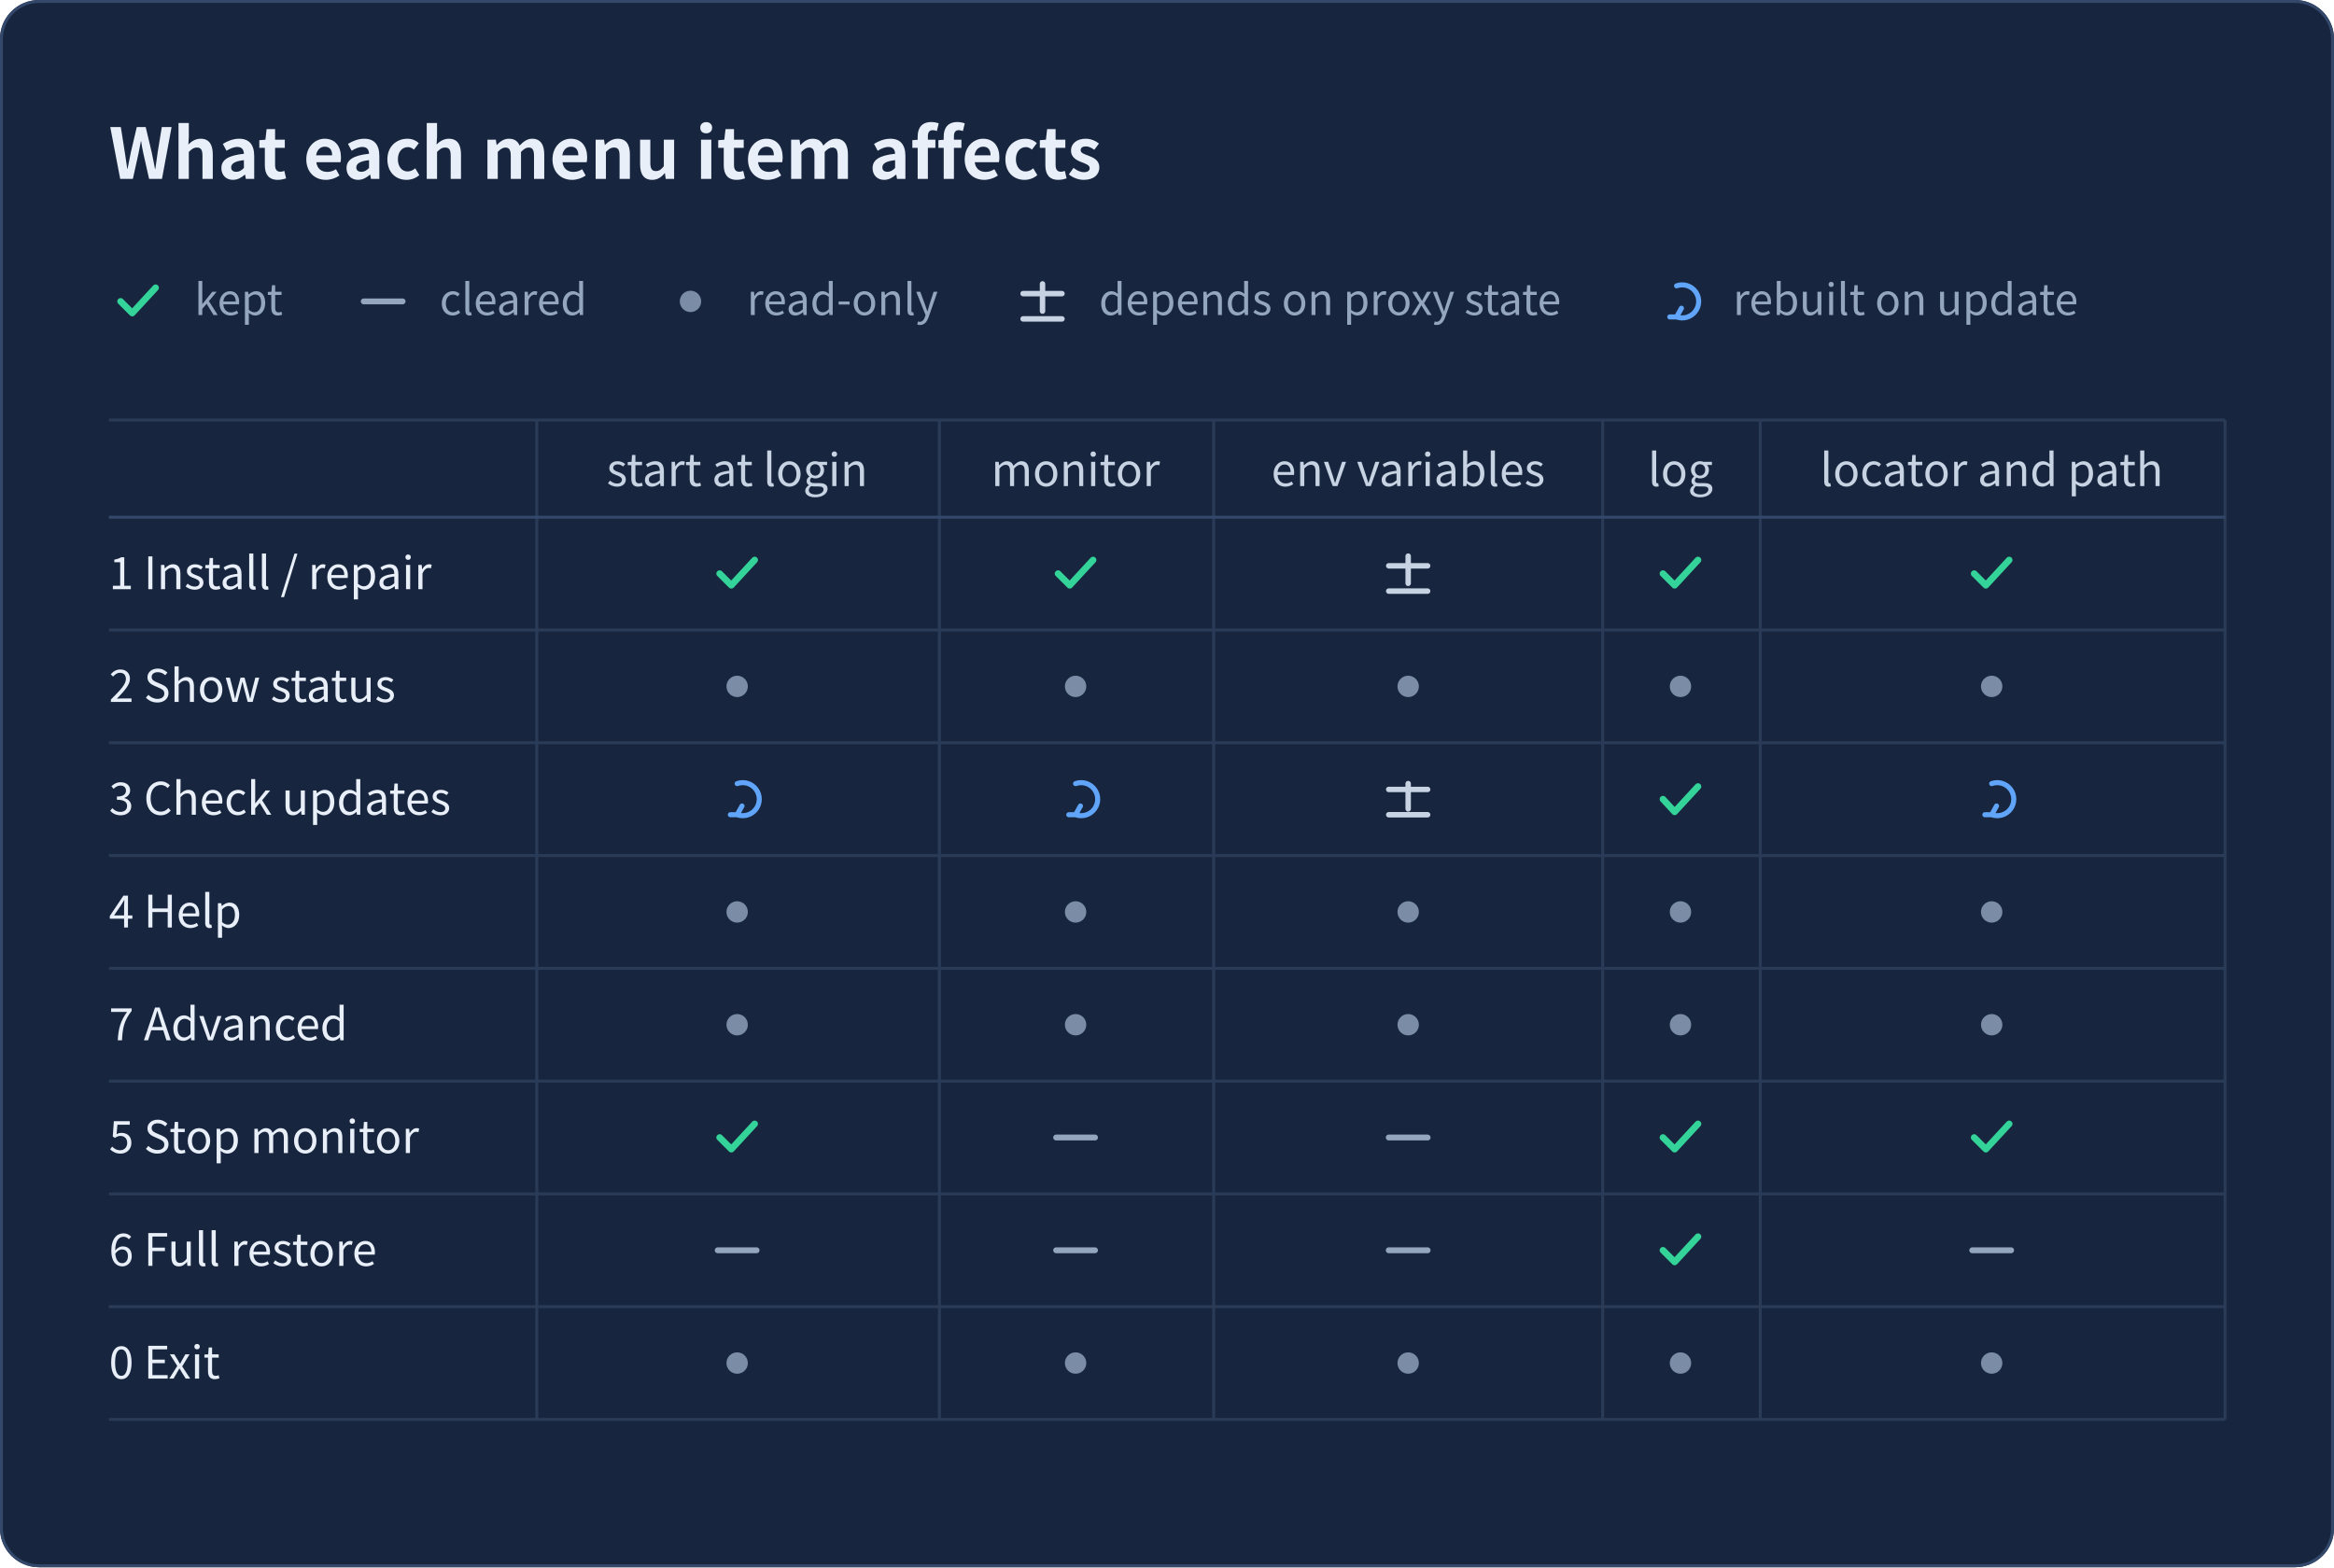
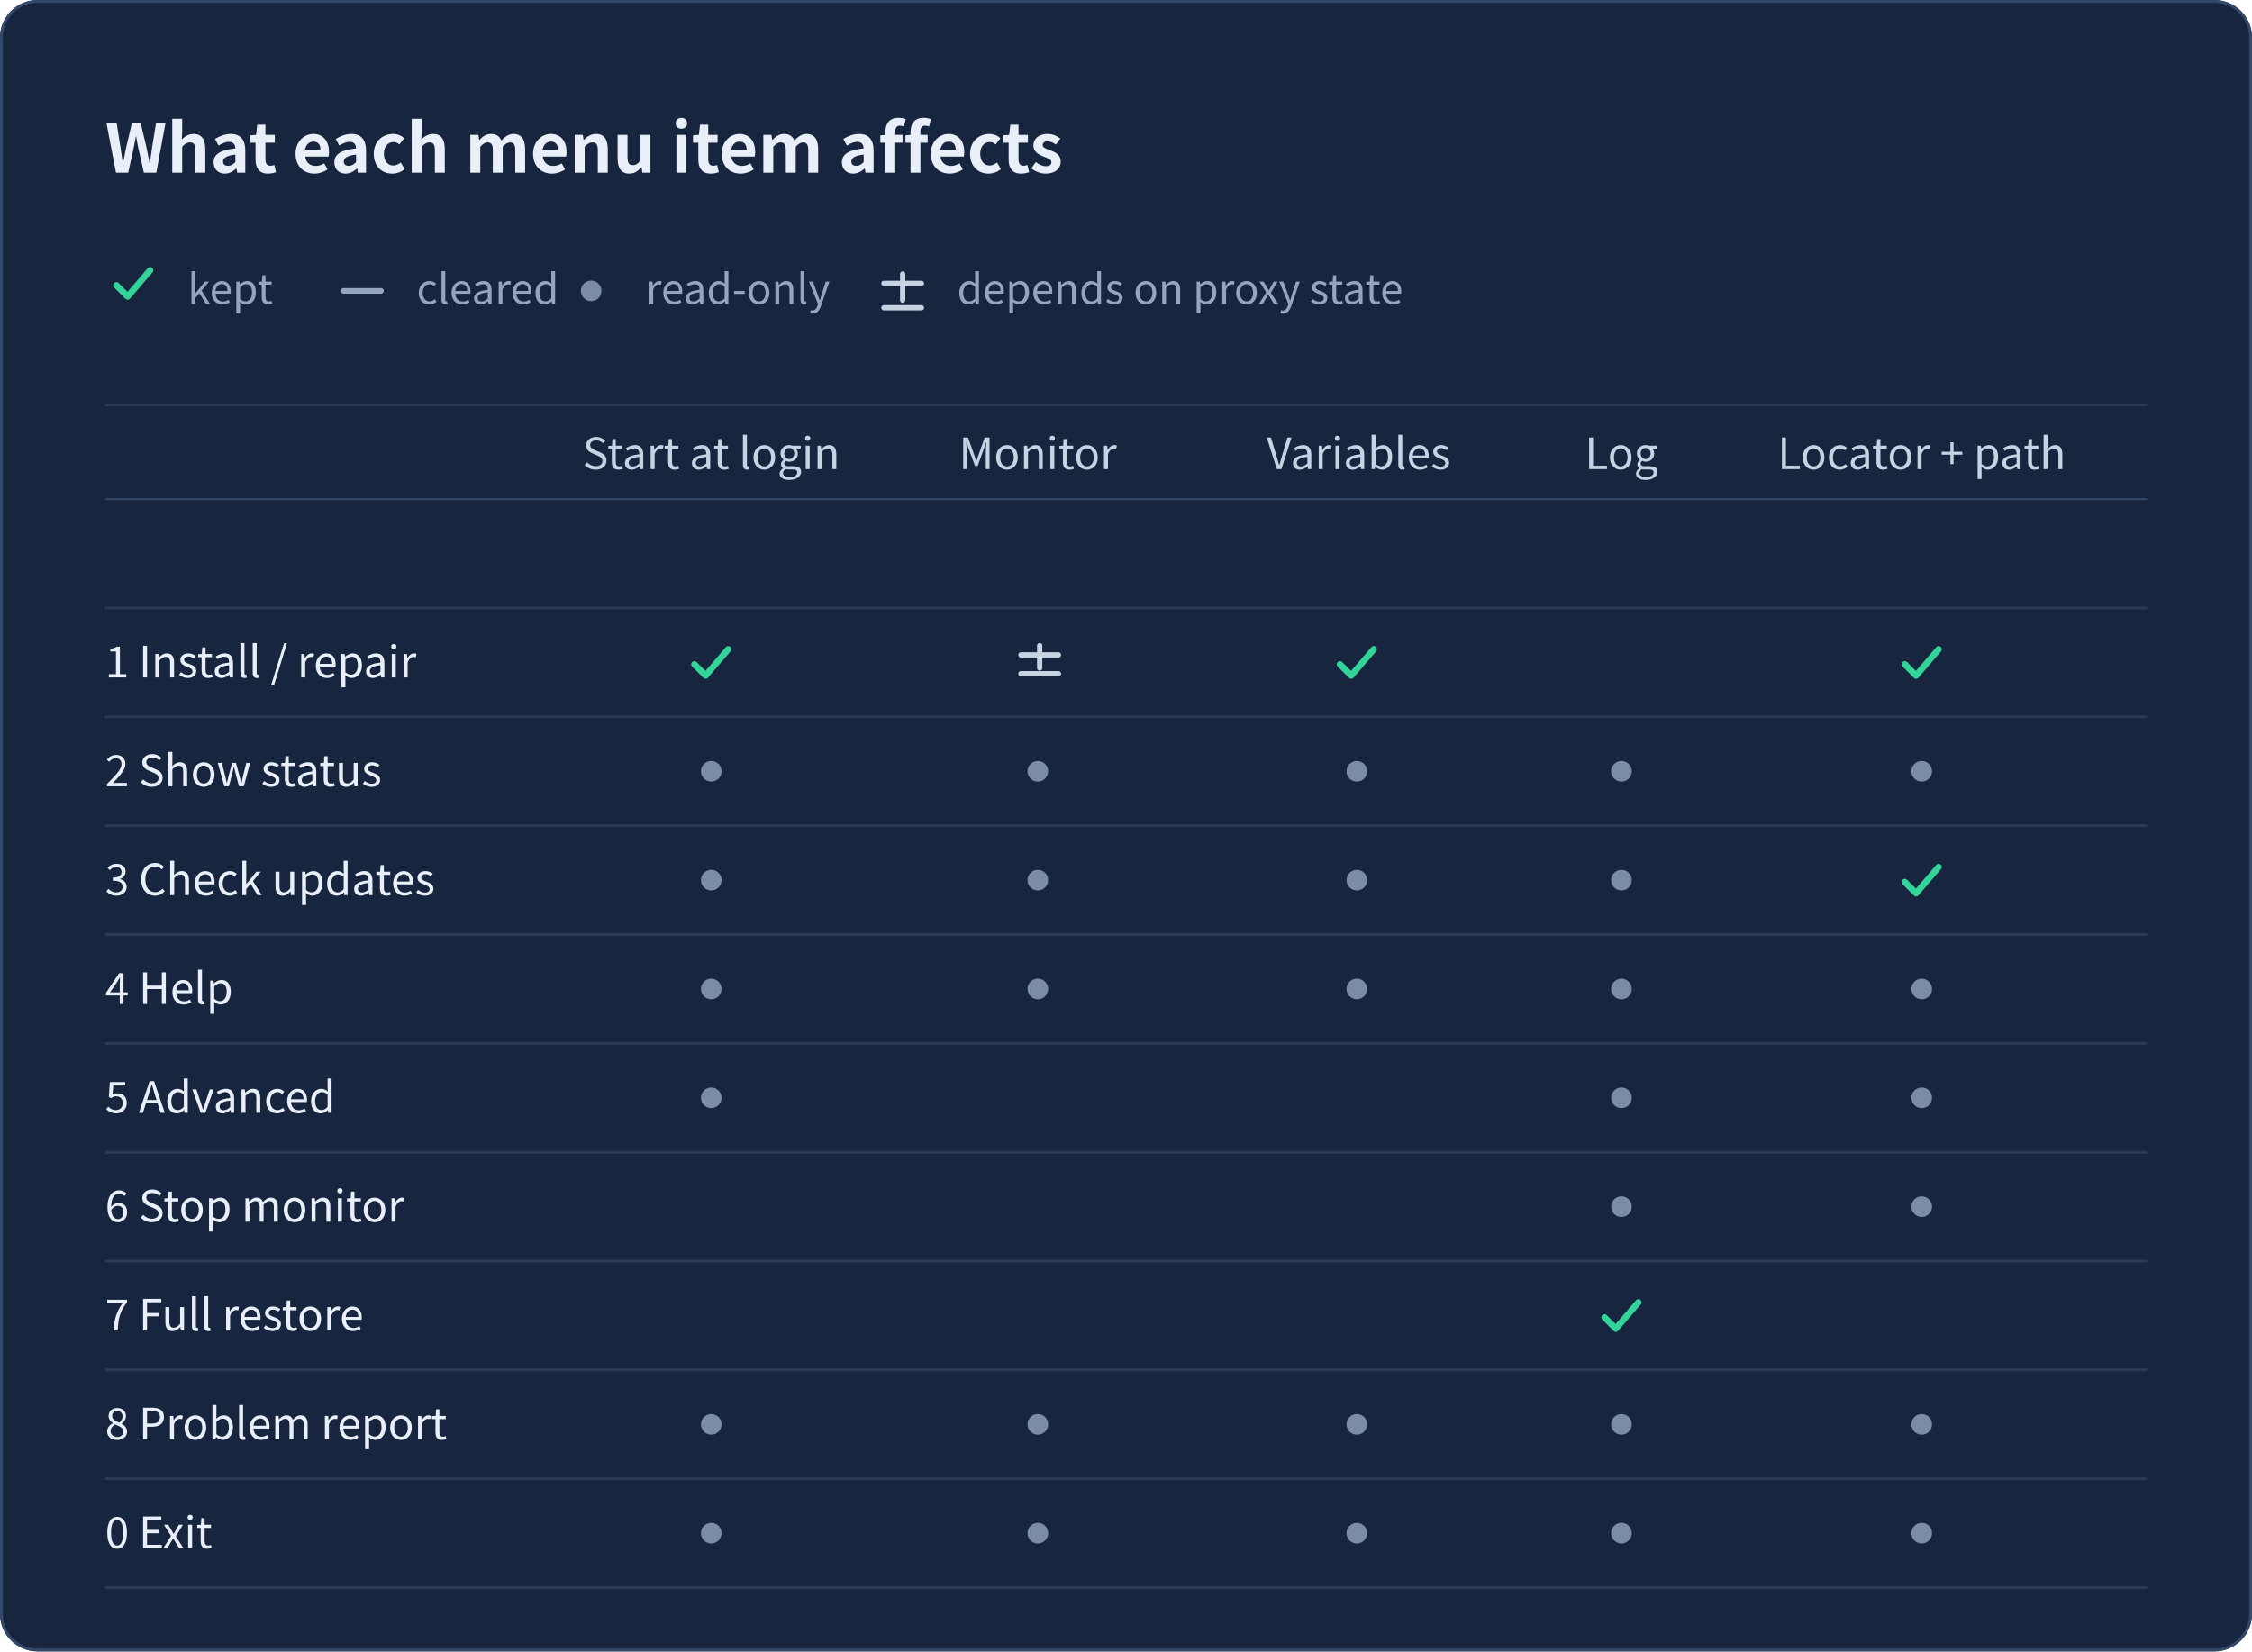
- <svg xmlns="http://www.w3.org/2000/svg" width="1200" height="806" viewBox="0 0 1200 806" role="img" aria-labelledby="buttonsTitle buttonsDesc" font-family="-apple-system, BlinkMacSystemFont, 'Segoe UI', 'PingFang SC', 'Microsoft YaHei', 'Noto Sans CJK SC', sans-serif">
-   <rect width="1200" height="806" rx="20" fill="#17263E" />
-   <rect x="0.75" y="0.75" width="1198.5" height="804.5" rx="19.25" fill="none" stroke="#33486B" stroke-width="1.5" />
+ <svg xmlns="http://www.w3.org/2000/svg" width="1200" height="880" viewBox="0 0 1200 880" role="img" aria-labelledby="buttonsTitle buttonsDesc" font-family="-apple-system, BlinkMacSystemFont, 'Segoe UI', 'PingFang SC', 'Microsoft YaHei', 'Noto Sans CJK SC', sans-serif">
+   <rect width="1200" height="880" rx="20" fill="#17263E" />
+   <rect x="0.75" y="0.75" width="1198.5" height="878.5" rx="19.25" fill="none" stroke="#33486B" stroke-width="1.5" />
  <g id="heading">
    <text x="56" y="92" font-size="36" font-weight="700" fill="#E9EFF8">What each menu item affects</text>
  </g>
  <g id="legend">
-     <path d="M62 155L68 161L80 148" fill="none" stroke="#34D399" stroke-width="3.4" stroke-linecap="round" stroke-linejoin="round" />
+     <path d="M62 152L68 158L80 144" fill="none" stroke="#34D399" stroke-width="3.4" stroke-linecap="round" stroke-linejoin="round" />
    <text x="100" y="162" font-size="22" fill="#94A6BE">kept</text>
-     <path d="M187 155H207" fill="none" stroke="#94A6BE" stroke-width="3" stroke-linecap="round" />
-     <text x="226" y="162" font-size="22" fill="#94A6BE">cleared</text>
-     <circle cx="355" cy="155" r="5.5" fill="#7A8CA6" />
-     <text x="384" y="162" font-size="22" fill="#94A6BE">read-only</text>
-     <path d="M526 151H546M536 146V160M526 164H546" fill="none" stroke="#C7D3E3" stroke-width="2.8" stroke-linecap="round" />
-     <text x="565" y="162" font-size="22" fill="#94A6BE">depends on proxy state</text>
-     <path d="M862 147A8.5 8.5 0 1 1 862 163M858.5 163L862 163L864.5 158.5" fill="none" stroke="#60A5FA" stroke-width="2.6" stroke-linecap="round" stroke-linejoin="round" />
-     <text x="891" y="162" font-size="22" fill="#94A6BE">rebuilt on update</text>
+     <path d="M183 155H203" fill="none" stroke="#94A6BE" stroke-width="3" stroke-linecap="round" />
+     <text x="222" y="162" font-size="22" fill="#94A6BE">cleared</text>
+     <circle cx="315" cy="155" r="5.5" fill="#7A8CA6" />
+     <text x="344" y="162" font-size="22" fill="#94A6BE">read-only</text>
+     <path d="M471 151H491M481 146V160M471 164H491" fill="none" stroke="#C7D3E3" stroke-width="2.8" stroke-linecap="round" />
+     <text x="510" y="162" font-size="22" fill="#94A6BE">depends on proxy state</text>
  </g>
-   <g id="grid" fill="none" stroke-width="1.5">
-     <path d="M276 216V730M483 216V730M624 216V730M824 216V730M905 216V730M1144 216V730" stroke="#2A3B58" />
-     <path d="M56 216H1144M56 730H1144" stroke="#2A3B58" />
+   <g id="column-labels" font-size="23" fill="#C7D3E3" text-anchor="middle">
+     <text x="379" y="250">Start at login</text>
+     <text x="553" y="250">Monitor</text>
+     <text x="724" y="250">Variables</text>
+     <text x="864" y="250">Log</text>
+     <text x="1024" y="250">Locator + path</text>
+   </g>
+   <g id="table-frame" stroke="#2A3B58">
+     <path d="M56 216H1144M56 846H1144" />
    <path d="M56 266H1144" stroke="#33486B" />
  </g>
-   <g id="column-labels" font-size="23" fill="#C7D3E3" text-anchor="middle">
-     <text x="379" y="250">start at login</text>
-     <text x="553" y="250">monitor</text>
-     <text x="724" y="250">env variables</text>
-     <text x="864" y="250">log</text>
-     <text x="1024" y="250">locator and path</text>
-   </g>
  <g id="row-labels" font-size="23" fill="#E9EFF8">
-     <text x="56" y="303">1 Install / repair</text>
-     <text x="56" y="361">2 Show status</text>
-     <text x="56" y="419">3 Check updates</text>
-     <text x="56" y="477">4 Help</text>
-     <text x="56" y="535">7 Advanced</text>
-     <text x="56" y="593">5 Stop monitor</text>
-     <text x="56" y="651">6 Full restore</text>
-     <text x="56" y="709">0 Exit</text>
+     <text x="56" y="361">1 Install / repair</text>
+     <text x="56" y="419">2 Show status</text>
+     <text x="56" y="477">3 Check updates</text>
+     <text x="56" y="535">4 Help</text>
+     <text x="56" y="593">5 Advanced</text>
+     <text x="56" y="651">6 Stop monitor</text>
+     <text x="56" y="709">7 Full restore</text>
+     <text x="56" y="767">8 Problem report</text>
+     <text x="56" y="825">0 Exit</text>
  </g>
  <g id="row-lines" stroke="#2A3B58" stroke-width="1.5">
-     <path d="M56 324H1144M56 382H1144M56 440H1144M56 498H1144M56 556H1144M56 614H1144M56 672H1144" />
+     <path d="M56 324H1144M56 382H1144M56 440H1144M56 498H1144M56 556H1144M56 614H1144M56 672H1144M56 730H1144M56 788H1144M56 846H1144" />
  </g>
  <g id="marks">
-     <path d="M370 295L376 301L388 288" fill="none" stroke="#34D399" stroke-width="3.4" stroke-linecap="round" stroke-linejoin="round" />
-     <path d="M544 295L550 301L562 288" fill="none" stroke="#34D399" stroke-width="3.4" stroke-linecap="round" stroke-linejoin="round" />
-     <path d="M714 291H734M724 286V300M714 304H734" fill="none" stroke="#C7D3E3" stroke-width="2.8" stroke-linecap="round" />
-     <path d="M855 295L861 301L873 288" fill="none" stroke="#34D399" stroke-width="3.4" stroke-linecap="round" stroke-linejoin="round" />
-     <path d="M1015 295L1021 301L1033 288" fill="none" stroke="#34D399" stroke-width="3.4" stroke-linecap="round" stroke-linejoin="round" />
-     <circle cx="379" cy="353" r="5.5" fill="#7A8CA6" />
-     <circle cx="553" cy="353" r="5.5" fill="#7A8CA6" />
-     <circle cx="724" cy="353" r="5.5" fill="#7A8CA6" />
-     <circle cx="864" cy="353" r="5.5" fill="#7A8CA6" />
-     <circle cx="1024" cy="353" r="5.5" fill="#7A8CA6" />
-     <path d="M379 403A8.5 8.5 0 1 1 379 419M375.5 419L379 419L381.5 414.5" fill="none" stroke="#60A5FA" stroke-width="2.6" stroke-linecap="round" stroke-linejoin="round" />
-     <path d="M553 403A8.5 8.5 0 1 1 553 419M549.5 419L553 419L555.5 414.5" fill="none" stroke="#60A5FA" stroke-width="2.6" stroke-linecap="round" stroke-linejoin="round" />
-     <path d="M714 406H734M724 403V416M714 419H734" fill="none" stroke="#C7D3E3" stroke-width="2.8" stroke-linecap="round" />
-     <path d="M855 411L861 417.5L873 404.5" fill="none" stroke="#34D399" stroke-width="3.4" stroke-linecap="round" stroke-linejoin="round" />
-     <path d="M1024 403A8.5 8.5 0 1 1 1024 419M1020.5 419L1024 419L1026.5 414.5" fill="none" stroke="#60A5FA" stroke-width="2.6" stroke-linecap="round" stroke-linejoin="round" />
+     <path d="M370 354L376 360L388 346" fill="none" stroke="#34D399" stroke-width="3.4" stroke-linecap="round" stroke-linejoin="round" />
+     <path d="M544 349H564M554 344V356M544 359H564" fill="none" stroke="#C7D3E3" stroke-width="2.8" stroke-linecap="round" />
+     <path d="M714 354L720 360L732 346" fill="none" stroke="#34D399" stroke-width="3.4" stroke-linecap="round" stroke-linejoin="round" />
+     <path d="M855 875" fill="none" stroke="#94A6BE" stroke-width="3" stroke-linecap="round" />
+     <path d="M1015 354L1021 360L1033 346" fill="none" stroke="#34D399" stroke-width="3.4" stroke-linecap="round" stroke-linejoin="round" />
+     <circle cx="379" cy="411" r="5.5" fill="#7A8CA6" />
+     <circle cx="553" cy="411" r="5.5" fill="#7A8CA6" />
+     <circle cx="723" cy="411" r="5.5" fill="#7A8CA6" />
+     <circle cx="864" cy="411" r="5.5" fill="#7A8CA6" />
+     <circle cx="1024" cy="411" r="5.5" fill="#7A8CA6" />
    <circle cx="379" cy="469" r="5.5" fill="#7A8CA6" />
    <circle cx="553" cy="469" r="5.5" fill="#7A8CA6" />
-     <circle cx="724" cy="469" r="5.5" fill="#7A8CA6" />
+     <circle cx="723" cy="469" r="5.5" fill="#7A8CA6" />
    <circle cx="864" cy="469" r="5.5" fill="#7A8CA6" />
-     <circle cx="1024" cy="469" r="5.5" fill="#7A8CA6" />
+     <path d="M1015 470L1021 476L1033 462" fill="none" stroke="#34D399" stroke-width="3.4" stroke-linecap="round" stroke-linejoin="round" />
    <circle cx="379" cy="527" r="5.5" fill="#7A8CA6" />
    <circle cx="553" cy="527" r="5.5" fill="#7A8CA6" />
-     <circle cx="724" cy="527" r="5.5" fill="#7A8CA6" />
+     <circle cx="723" cy="527" r="5.5" fill="#7A8CA6" />
    <circle cx="864" cy="527" r="5.5" fill="#7A8CA6" />
    <circle cx="1024" cy="527" r="5.5" fill="#7A8CA6" />
-     <path d="M370 585L376 591L388 578" fill="none" stroke="#34D399" stroke-width="3.4" stroke-linecap="round" stroke-linejoin="round" />
-     <path d="M543 585H563" fill="none" stroke="#94A6BE" stroke-width="3" stroke-linecap="round" />
-     <path d="M714 585H734" fill="none" stroke="#94A6BE" stroke-width="3" stroke-linecap="round" />
-     <path d="M855 585L861 591L873 578" fill="none" stroke="#34D399" stroke-width="3.4" stroke-linecap="round" stroke-linejoin="round" />
-     <path d="M1015 585L1021 591L1033 578" fill="none" stroke="#34D399" stroke-width="3.4" stroke-linecap="round" stroke-linejoin="round" />
-     <path d="M369 643H389" fill="none" stroke="#94A6BE" stroke-width="3" stroke-linecap="round" />
-     <path d="M543 643H563" fill="none" stroke="#94A6BE" stroke-width="3" stroke-linecap="round" />
-     <path d="M714 643H734" fill="none" stroke="#94A6BE" stroke-width="3" stroke-linecap="round" />
-     <path d="M855 643L861 649L873 636" fill="none" stroke="#34D399" stroke-width="3.4" stroke-linecap="round" stroke-linejoin="round" />
-     <path d="M1014 643H1034" fill="none" stroke="#94A6BE" stroke-width="3" stroke-linecap="round" />
-     <circle cx="379" cy="701" r="5.5" fill="#7A8CA6" />
-     <circle cx="553" cy="701" r="5.5" fill="#7A8CA6" />
-     <circle cx="724" cy="701" r="5.5" fill="#7A8CA6" />
-     <circle cx="864" cy="701" r="5.5" fill="#7A8CA6" />
-     <circle cx="1024" cy="701" r="5.5" fill="#7A8CA6" />
+     <circle cx="379" cy="585" r="5.5" fill="#7A8CA6" />
+     <path d="M544 564" fill="none" stroke="#94A6BE" stroke-width="3" stroke-linecap="round" />
+     <path d="M714 734" fill="none" stroke="#94A6BE" stroke-width="3" stroke-linecap="round" />
+     <circle cx="864" cy="585" r="5.5" fill="#7A8CA6" />
+     <circle cx="1024" cy="585" r="5.5" fill="#7A8CA6" />
+     <path d="M370 390" fill="none" stroke="#94A6BE" stroke-width="3" stroke-linecap="round" />
+     <path d="M544 564" fill="none" stroke="#94A6BE" stroke-width="3" stroke-linecap="round" />
+     <path d="M714 734" fill="none" stroke="#94A6BE" stroke-width="3" stroke-linecap="round" />
+     <circle cx="864" cy="643" r="5.5" fill="#7A8CA6" />
+     <circle cx="1024" cy="643" r="5.5" fill="#7A8CA6" />
+     <path d="M370 390" fill="none" stroke="#94A6BE" stroke-width="3" stroke-linecap="round" />
+     <path d="M544 564" fill="none" stroke="#94A6BE" stroke-width="3" stroke-linecap="round" />
+     <path d="M714 734" fill="none" stroke="#94A6BE" stroke-width="3" stroke-linecap="round" />
+     <path d="M855 702L861 708L873 694" fill="none" stroke="#34D399" stroke-width="3.4" stroke-linecap="round" stroke-linejoin="round" />
+     <path d="M1015 1035" fill="none" stroke="#94A6BE" stroke-width="3" stroke-linecap="round" />
+     <circle cx="379" cy="759" r="5.5" fill="#7A8CA6" />
+     <circle cx="553" cy="759" r="5.5" fill="#7A8CA6" />
+     <circle cx="723" cy="759" r="5.5" fill="#7A8CA6" />
+     <circle cx="864" cy="759" r="5.5" fill="#7A8CA6" />
+     <circle cx="1024" cy="759" r="5.5" fill="#7A8CA6" />
+     <circle cx="379" cy="817" r="5.5" fill="#7A8CA6" />
+     <circle cx="553" cy="817" r="5.5" fill="#7A8CA6" />
+     <circle cx="723" cy="817" r="5.5" fill="#7A8CA6" />
+     <circle cx="864" cy="817" r="5.5" fill="#7A8CA6" />
+     <circle cx="1024" cy="817" r="5.5" fill="#7A8CA6" />
  </g>
</svg>
